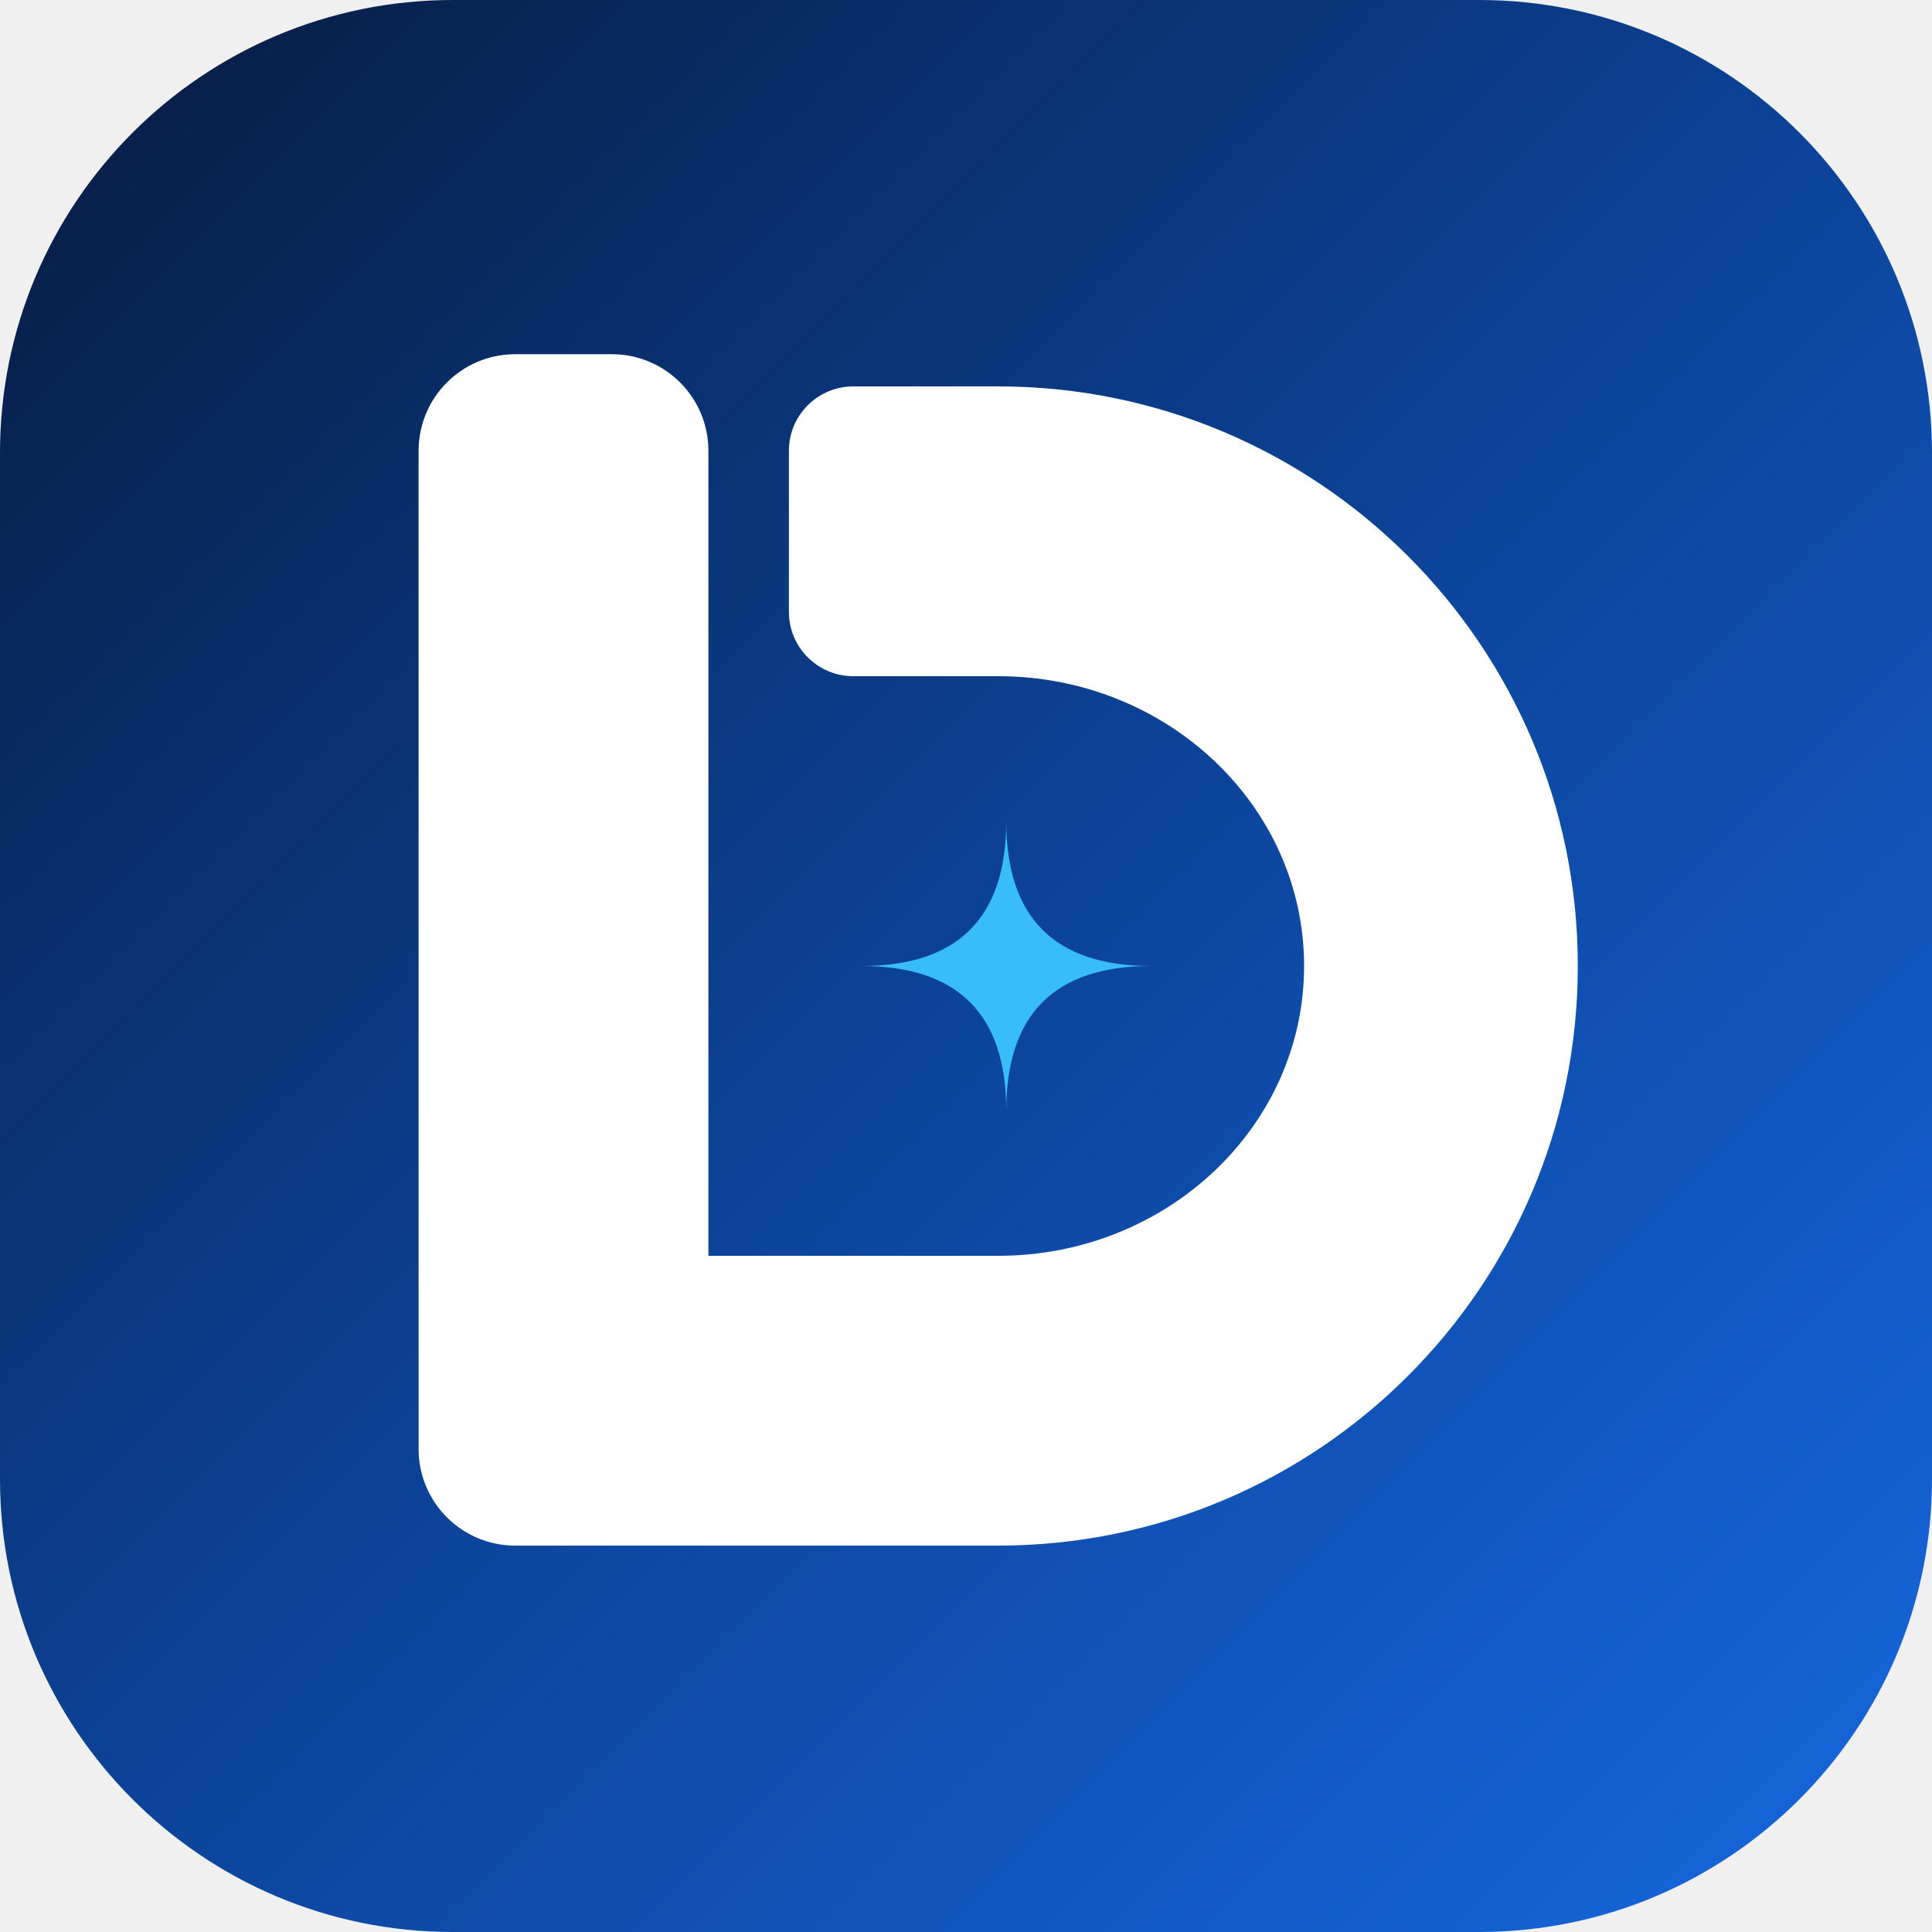
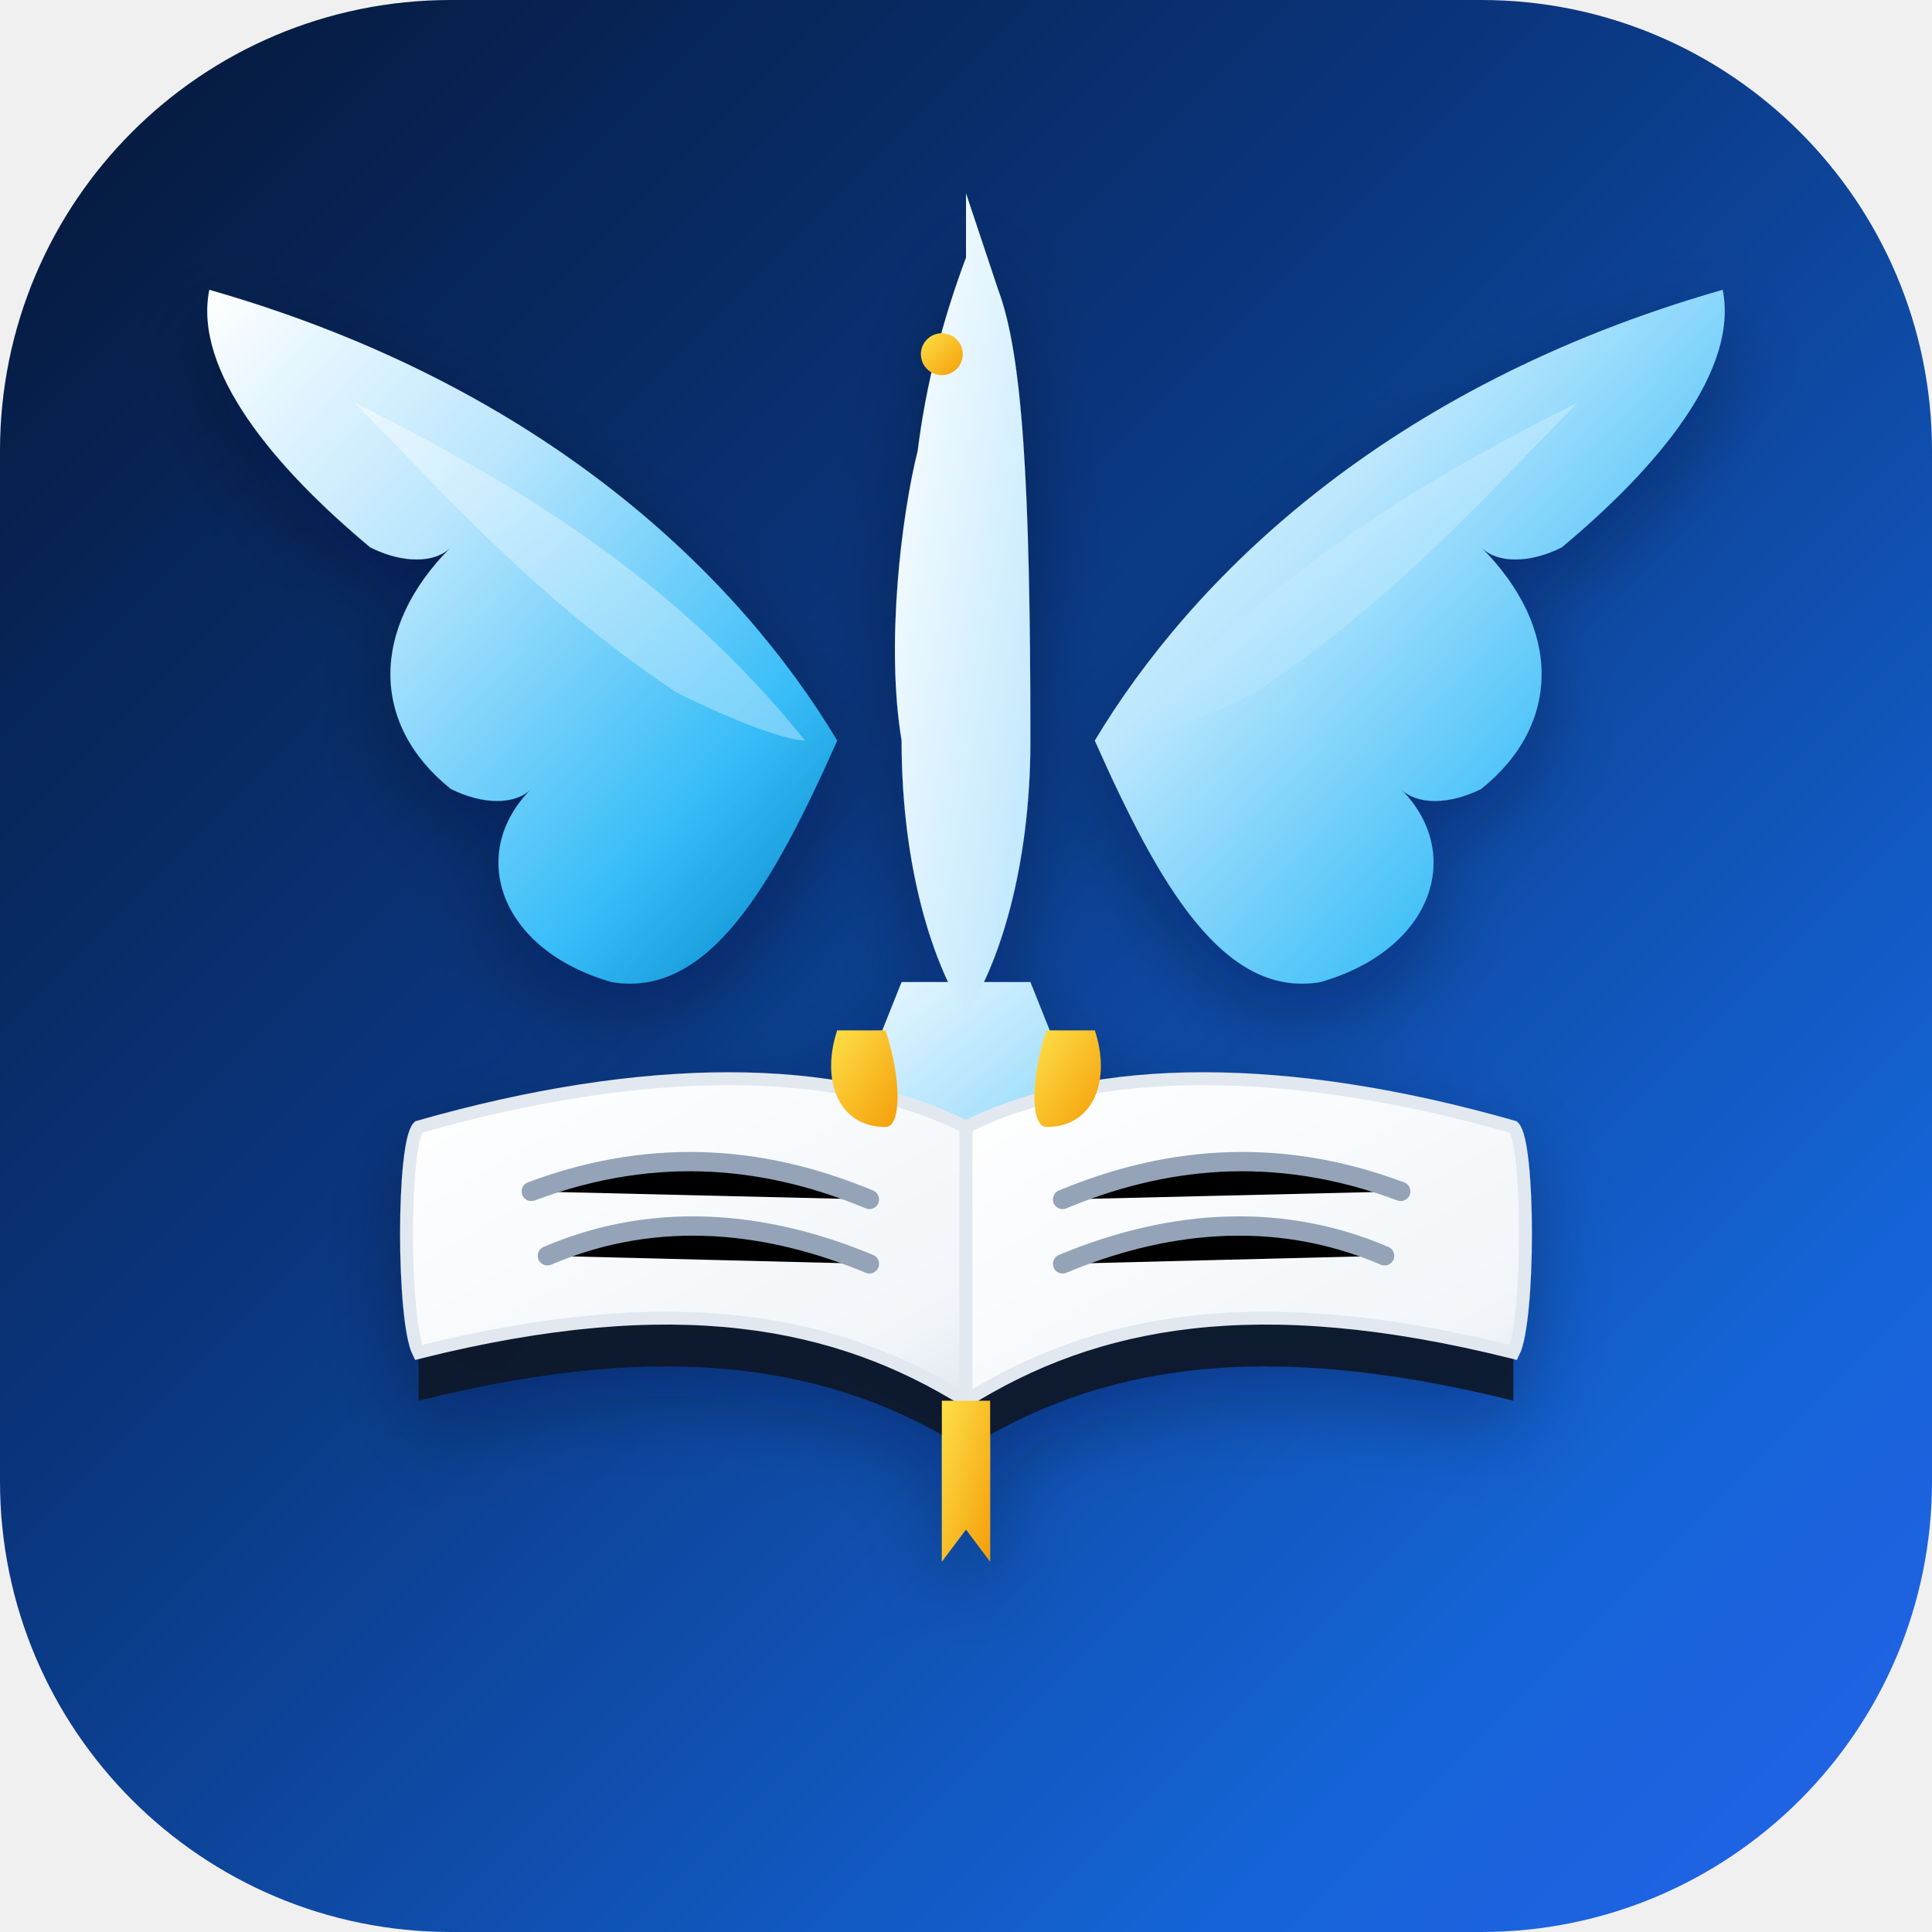
- <svg xmlns="http://www.w3.org/2000/svg" viewBox="0 0 192 192" width="192" height="192">
+ <svg xmlns="http://www.w3.org/2000/svg" viewBox="0 0 120 120" width="192" height="192">
  <defs>
-     <linearGradient id="ld-brand-grad" x1="0%" y1="0%" x2="100%" y2="100%">
-       <stop offset="0%" stop-color="#071A3D" />
-       <stop offset="35%" stop-color="#0B3C8A" />
-       <stop offset="70%" stop-color="#1769E0" />
-       <stop offset="100%" stop-color="#6366F1" />
+     <linearGradient id="bird-bg" x1="0%" y1="0%" x2="100%" y2="100%">
+       <stop offset="0%" stop-color="#051636" />
+       <stop offset="40%" stop-color="#0A367E" />
+       <stop offset="80%" stop-color="#1463D5" />
+       <stop offset="100%" stop-color="#2563EB" />
    </linearGradient>
-     <linearGradient id="ld-white-grad" x1="0%" y1="0%" x2="100%" y2="100%">
+     <linearGradient id="bird-wing-dark" x1="0%" y1="0%" x2="100%" y2="100%">
      <stop offset="0%" stop-color="#FFFFFF" />
-       <stop offset="100%" stop-color="#EAF4FF" />
-     </linearGradient>
-     <linearGradient id="ld-app-bg" x1="0%" y1="0%" x2="100%" y2="100%">
-       <stop offset="0%" stop-color="#071A3D" />
-       <stop offset="55%" stop-color="#0D47A1" />
-       <stop offset="100%" stop-color="#1769E0" />
-     </linearGradient>
-     <linearGradient id="ld-spark-grad" x1="0%" y1="0%" x2="100%" y2="100%">
-       <stop offset="0%" stop-color="#38BDF8" />
+       <stop offset="35%" stop-color="#BAE6FD" />
+       <stop offset="75%" stop-color="#38BDF8" />
      <stop offset="100%" stop-color="#0284C7" />
    </linearGradient>
+     <linearGradient id="bird-wing-light" x1="0%" y1="0%" x2="100%" y2="100%">
+       <stop offset="0%" stop-color="#071A3D" />
+       <stop offset="45%" stop-color="#1E40AF" />
+       <stop offset="85%" stop-color="#2563EB" />
+       <stop offset="100%" stop-color="#0284C7" />
+     </linearGradient>
+     <linearGradient id="bird-inner-dark" x1="0%" y1="0%" x2="100%" y2="100%">
+       <stop offset="0%" stop-color="#F0F9FF" />
+       <stop offset="100%" stop-color="#7DD3FC" />
+     </linearGradient>
+     <linearGradient id="bird-inner-light" x1="0%" y1="0%" x2="100%" y2="100%">
+       <stop offset="0%" stop-color="#1E3A8A" />
+       <stop offset="100%" stop-color="#3B82F6" />
+     </linearGradient>
+     <linearGradient id="bird-head-dark" x1="0%" y1="0%" x2="100%" y2="100%">
+       <stop offset="0%" stop-color="#FFFFFF" />
+       <stop offset="100%" stop-color="#BAE6FD" />
+     </linearGradient>
+     <linearGradient id="bird-head-light" x1="0%" y1="0%" x2="100%" y2="100%">
+       <stop offset="0%" stop-color="#0F172A" />
+       <stop offset="100%" stop-color="#1D4ED8" />
+     </linearGradient>
+     <linearGradient id="bird-gold" x1="0%" y1="0%" x2="100%" y2="100%">
+       <stop offset="0%" stop-color="#FDE047" />
+       <stop offset="100%" stop-color="#F59E0B" />
+     </linearGradient>
+     <linearGradient id="book-pages-dark" x1="0%" y1="0%" x2="100%" y2="100%">
+       <stop offset="0%" stop-color="#FFFFFF" />
+       <stop offset="85%" stop-color="#F1F5F9" />
+       <stop offset="100%" stop-color="#E2E8F0" />
+     </linearGradient>
+     <linearGradient id="book-pages-light" x1="0%" y1="0%" x2="100%" y2="100%">
+       <stop offset="0%" stop-color="#FFFFFF" />
+       <stop offset="85%" stop-color="#F8FAFC" />
+       <stop offset="100%" stop-color="#E2E8F0" />
+     </linearGradient>
+     <filter id="bird-shadow" x="-10%" y="-10%" width="130%" height="130%">
+       <feDropShadow dx="0" dy="2" stdDeviation="2.5" flood-color="#020817" flood-opacity="0.32" />
+     </filter>
  </defs>
-   <rect width="192" height="192" rx="45" fill="url(#ld-app-bg)" />
-   <g transform="scale(1.6)">
-     <path d="M 26 28 C 26 24.686 28.686 22 32 22 L 38 22 C 41.314 22 44 24.686 44 28 L 44 78 L 62 78 C 72.493 78 81 69.941 81 60 C 81 50.059 72.493 42 62 42 L 53 42 C 50.791 42 49 40.209 49 38 L 49 28 C 49 25.791 50.791 24 53 24 L 62 24 C 81.882 24 98 40.118 98 60 C 98 79.882 81.882 96 62 96 L 32 96 C 28.686 96 26 93.314 26 90 Z" fill="#FFFFFF" />
-     <path d="M 62.5 51 Q 62.5 60 71.5 60 Q 62.5 60 62.5 69 Q 62.5 60 53.5 60 Q 62.5 60 62.5 51 Z" fill="#38BDF8" />
+   <rect width="120" height="120" rx="28" fill="url(#bird-bg)" />
+   <g filter="url(#bird-shadow)">
+     <path d="M 56 61 L 52 71 L 57 69 L 60 74 L 63 69 L 68 71 L 64 61 Z" fill="url(#bird-inner-dark)" />
+     <path d="M 52 46 C 46 36 34 24 13 18 C 12 23 17 29 23 34 C 25 35 27 35 28 34 C 23 39 23 45 28 49 C 30 50 32 50 33 49 C 29 53 31 59 38 61 C 44 62 48 55 52 46 Z" fill="url(#bird-wing-dark)" />
+     <path d="M 50 46 C 42 36 32 30 22 25 C 27 30 33 37 42 43 C 46 45 49 46 50 46 Z" fill="url(#bird-inner-dark)" opacity="0.85" />
+     <path d="M 68 46 C 74 36 86 24 107 18 C 108 23 103 29 97 34 C 95 35 93 35 92 34 C 97 39 97 45 92 49 C 90 50 88 50 87 49 C 91 53 89 59 82 61 C 76 62 72 55 68 46 Z" fill="url(#bird-wing-dark)" />
+     <path d="M 70 46 C 78 36 88 30 98 25 C 93 30 87 37 78 43 C 74 45 71 46 70 46 Z" fill="url(#bird-inner-dark)" opacity="0.85" />
+     <path d="M 56 46 C 55 40 56 32 57 28 C 57.5 24 58.5 20 60 16 L 60 12 L 62 18 C 63.5 22 64 30 64 46 C 64 54 62 60 60 63 C 58 60 56 54 56 46 Z" fill="url(#bird-head-dark)" />
+     <circle cx="58.5" cy="22" r="1.3" fill="url(#bird-gold)" />
+     <path d="M 26 84 C 42 80 52 82 60 87 C 68 82 78 80 94 84 L 94 87 C 78 83 68 85 60 90 C 52 85 42 83 26 87 Z" fill="#0F172A" opacity="0.9" />
+     <path d="M 60 70 C 52 66 40 66 26 70 C 25 71 25 82 26 84 C 42 80 52 82 60 87 Z" fill="url(#book-pages-dark)" stroke="#E2E8F0" stroke-width="0.8" />
+     <path d="M 60 70 C 68 66 80 66 94 70 C 95 71 95 82 94 84 C 78 80 68 82 60 87 Z" fill="url(#book-pages-dark)" stroke="#E2E8F0" stroke-width="0.8" />
+     <path d="M 33 74 C 41 71 48 72 54 74.5" stroke="#94A3B8" stroke-width="1.2" stroke-linecap="round" />
+     <path d="M 34 78 C 41 75 48 76 54 78.5" stroke="#94A3B8" stroke-width="1.2" stroke-linecap="round" />
+     <path d="M 66 74.5 C 72 72 79 71 87 74" stroke="#94A3B8" stroke-width="1.2" stroke-linecap="round" />
+     <path d="M 66 78.5 C 72 76 79 75 86 78" stroke="#94A3B8" stroke-width="1.2" stroke-linecap="round" />
+     <path d="M 52 64 C 51 67 52 70 55 70 C 56 70 56 67 55 64 Z" fill="url(#bird-gold)" />
+     <path d="M 68 64 C 69 67 68 70 65 70 C 64 70 64 67 65 64 Z" fill="url(#bird-gold)" />
+     <path d="M 58.5 87 L 58.5 97 L 60 95 L 61.5 97 L 61.5 87 Z" fill="url(#bird-gold)" />
  </g>
</svg>
